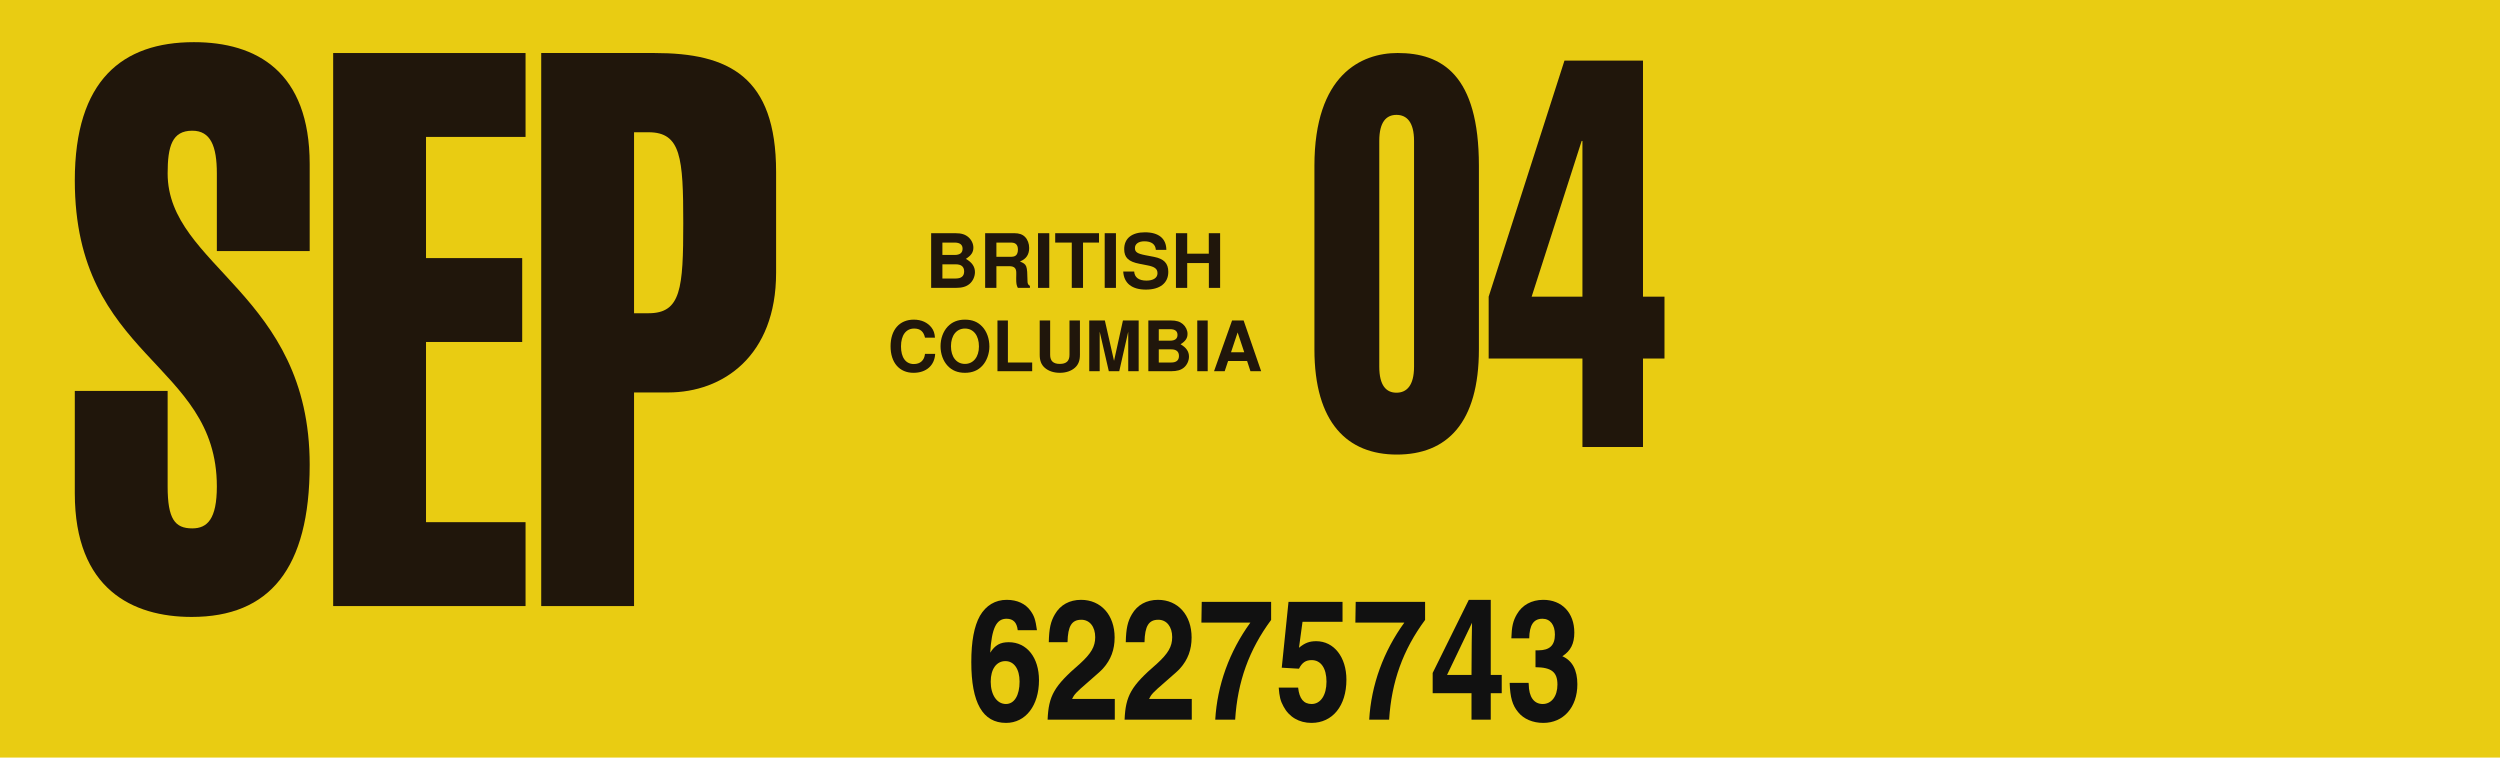
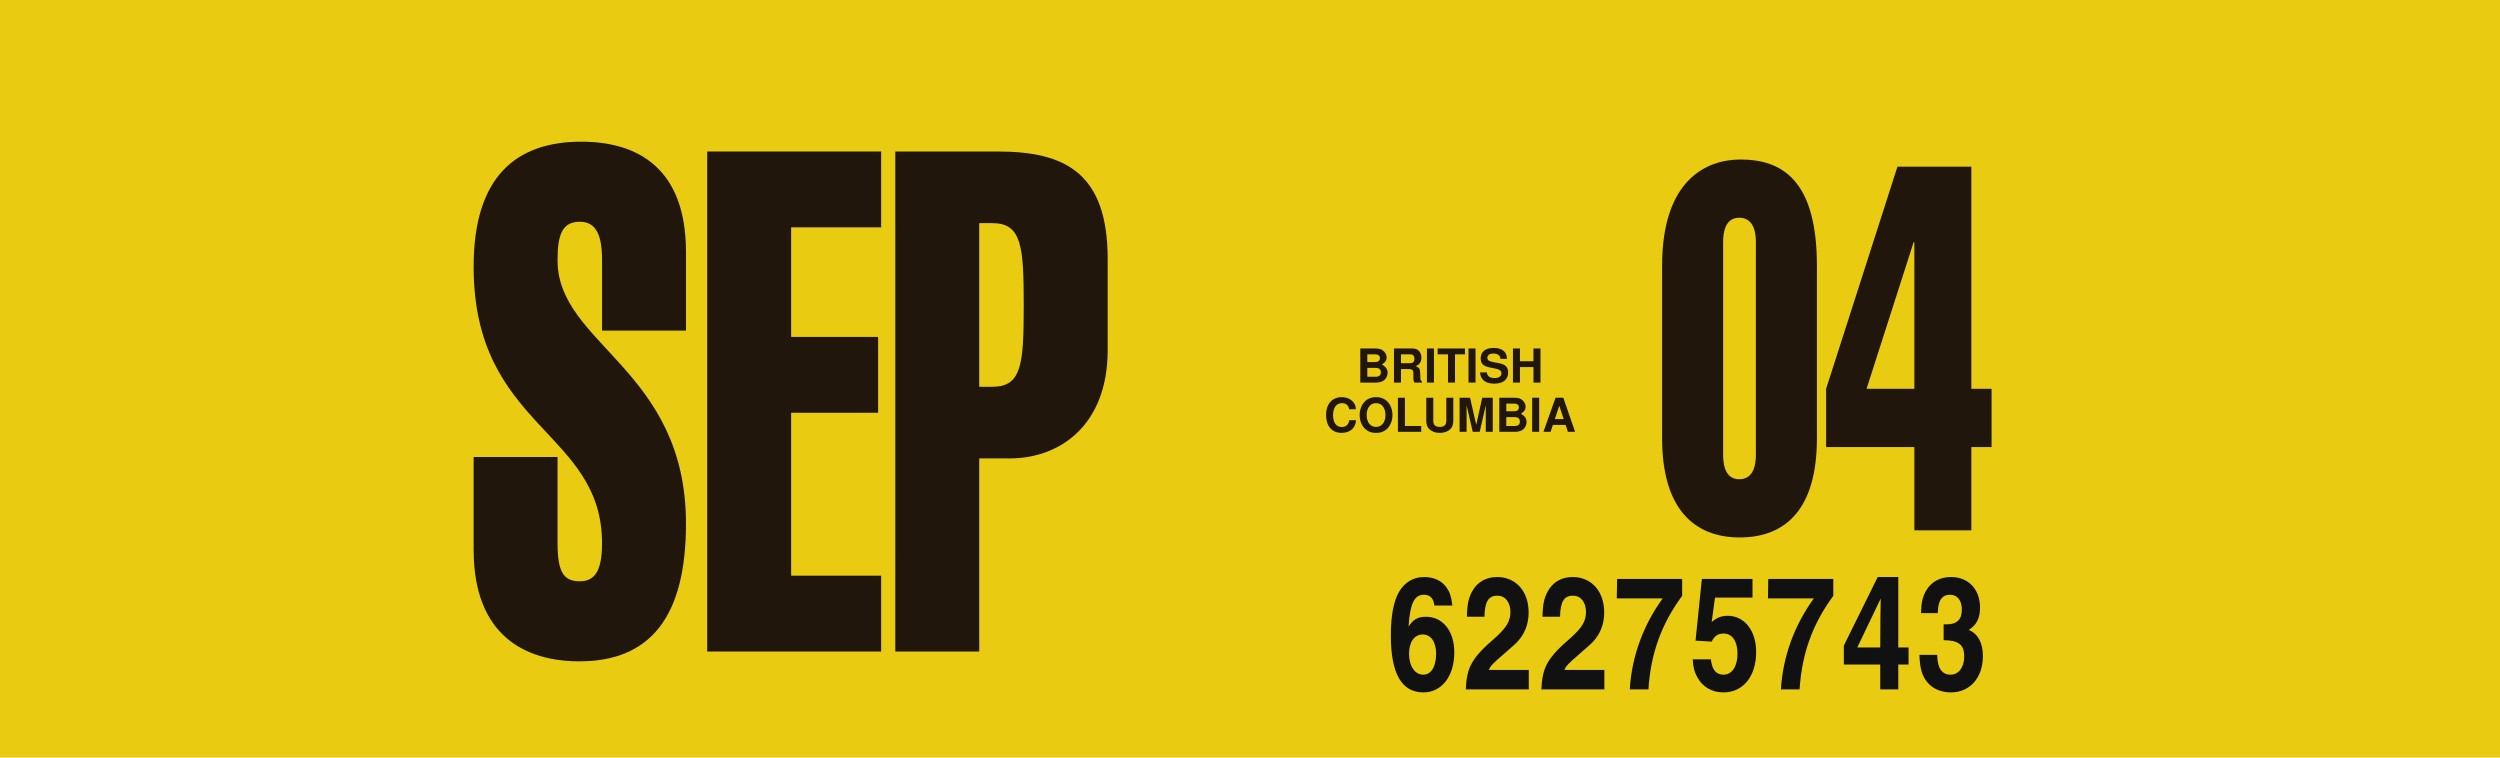
<svg xmlns="http://www.w3.org/2000/svg" viewBox="0 0 330 100" width="330" height="100">
-   <g data-role="renewal-decal" data-accuracy="photograph-reviewed reconstruction; font and colour approximate" data-printing-system="long-solid" data-placement="rear">
+   <g data-role="renewal-decal" data-accuracy="photograph-reviewed reconstruction; font and colour approximate" data-printing-system="long-solid" data-typography-review="2004" data-font-evidence="visual candidates; historical font identity unconfirmed" data-placement="rear">
    <rect x="0" y="0" width="330" height="100" fill="#e9cc12" />
    <g data-role="decal-month" data-die="bc-decal-print-heavy-month" data-fit="natural" role="img" aria-label="SEP">
-       <g transform="translate(8.25 7) scale(0.73)" fill="none" stroke="#20160b" stroke-width="0" stroke-linecap="square" stroke-linejoin="round">
+       <g transform="translate(61.05 20) scale(0.66)" fill="none" stroke="#20160b" stroke-width="0" stroke-linecap="square" stroke-linejoin="round">
        <g transform="translate(0 0)" data-character="S" fill="#20160b" stroke="none" fill-rule="evenodd">
          <path d="M44.697 35.815V20.084C44.697 3.371 35.09 -1.966 23.764 -1.966C10.82 -1.966 2.225 4.916 2.225 23.034C2.225 55.337 27.91 55.758 27.91 78.371C27.91 84.27 26.191 85.955 23.461 85.955C20.326 85.955 19.011 84.27 19.011 78.371V61.096H2.225V79.635C2.225 96.91 12.64 101.966 23.36 101.966C37.416 101.966 44.697 93.258 44.697 74.438C44.697 43.539 19.011 38.624 19.011 21.77C19.011 16.854 19.82 14.045 23.461 14.045C26.798 14.045 27.91 16.854 27.91 21.77V35.815Z" />
        </g>
        <g transform="translate(46.921 0)" data-character="E" fill="#20160b" stroke="none" fill-rule="evenodd">
          <path d="M36.809 100.0V84.831H18.809V52.247H36.202V37.079H18.809V15.169H36.809V0.0H2.022V100.0Z" />
        </g>
        <g transform="translate(84.337 0)" data-character="P" fill="#20160b" stroke="none" fill-rule="evenodd">
          <path d="M19.011 14.326H21.64C27.506 14.326 27.91 18.961 27.91 30.758C27.91 42.556 27.506 47.051 21.64 47.051H19.011ZM19.011 100.0V61.376H25.18C35.09 61.376 44.697 54.775 44.697 39.747V21.489C44.697 4.213 36.101 0.0 22.753 0.0H2.225V100.0Z" />
        </g>
      </g>
    </g>
    <g data-role="decal-year" data-die="bc-decal-print-heavy-year" data-fit="natural" role="img" aria-label="04">
-       <g transform="translate(172.42 8) scale(0.51)" fill="none" stroke="#20160b" stroke-width="0" stroke-linecap="square" stroke-linejoin="round">
+       <g transform="translate(218.378 22) scale(0.48)" fill="none" stroke="#20160b" stroke-width="0" stroke-linecap="square" stroke-linejoin="round">
        <g transform="translate(0 0)" data-character="0" fill="#20160b" stroke="none" fill-rule="evenodd">
          <path d="M27.91 79.213C27.91 84.129 25.989 85.955 23.36 85.955C20.73 85.955 18.91 84.129 18.91 79.213V20.787C18.91 15.871 20.73 14.045 23.36 14.045C25.989 14.045 27.91 15.871 27.91 20.787ZM44.697 27.247C44.697 3.652 35.09 -1.966 23.663 -1.966C14.258 -1.966 2.124 3.652 2.124 27.247V74.719C2.124 93.82 10.719 101.966 23.461 101.966C36.404 101.966 44.697 93.82 44.697 74.719Z" />
        </g>
        <g transform="translate(46.921 0)" data-character="4" fill="#20160b" stroke="none" fill-rule="evenodd">
          <path d="M0.303 77.107H24.573V100.0H40.247V77.107H45.809V61.096H40.247V0.0H19.921L0.303 61.096ZM24.371 20.787H24.573V61.096H11.427Z" />
        </g>
      </g>
    </g>
-     <g data-role="decal-legend" data-die="bc-decal-print-normal" data-fit="reduced" role="img" aria-label="BRITISH">
-       <g transform="translate(122.1 30.783) scale(0.07217)" fill="none" stroke="#20160b" stroke-width="0" stroke-linecap="square" stroke-linejoin="round">
+     <g data-role="decal-legend" data-die="bc-decal-print-normal" data-fit="natural" role="img" aria-label="BRITISH">
+       <g transform="translate(179.054 46) scale(0.045)" fill="none" stroke="#20160b" stroke-width="0" stroke-linecap="square" stroke-linejoin="round">
        <g transform="translate(0 0)" data-character="B" fill="#20160b" stroke="none" fill-rule="evenodd">
          <path d="M11.248 100.0H56.241C67.764 100.0 75.446 97.805 81.481 92.73C87.517 87.654 91.358 79.287 91.358 71.193C91.358 61.317 86.145 53.498 74.76 46.914C84.636 40.604 88.477 34.842 88.477 26.337C88.477 19.342 85.048 12.209 79.424 7.27C73.525 2.195 66.529 0.0 55.83 0.0H11.248ZM31.824 17.147H54.184C63.786 17.147 68.724 20.988 68.724 28.395C68.724 35.94 63.786 39.781 54.184 39.781H31.824ZM31.824 56.927H56.379C66.392 56.927 71.605 61.317 71.605 69.959C71.605 78.464 66.392 82.853 56.379 82.853H31.824Z" />
        </g>
        <g transform="translate(99.04 0)" data-character="R" fill="#20160b" stroke="none" fill-rule="evenodd">
          <path d="M31.55 60.357H55.144C64.06 60.357 67.901 63.923 67.901 72.154V76.269C67.764 78.875 67.764 81.344 67.764 82.853C67.764 92.318 68.313 95.199 70.782 100.0H92.867V96.296C89.712 94.513 88.477 92.455 88.477 88.066C87.929 58.573 87.38 57.202 74.623 51.715C85.871 47.325 91.495 39.232 91.495 27.023C91.495 19.067 88.752 11.797 83.951 6.859C79.424 2.195 73.114 0.0 64.609 0.0H10.974V100.0H31.55ZM31.55 43.21V17.147H56.379C62.277 17.147 64.609 17.695 67.215 19.753C69.684 21.811 70.919 25.24 70.919 29.904C70.919 34.705 69.684 38.546 67.215 40.604C64.883 42.524 62.277 43.21 56.379 43.21Z" />
        </g>
        <g transform="translate(198.08 0)" data-character="I" fill="#20160b" stroke="none" fill-rule="evenodd">
          <path d="M29.218 0.0H8.642V100.0H29.218Z" />
        </g>
        <g transform="translate(236.214 0)" data-character="T" fill="#20160b" stroke="none" fill-rule="evenodd">
          <path d="M52.812 17.147H82.03V0.0H1.92V17.147H32.236V100.0H52.812Z" />
        </g>
        <g transform="translate(320.027 0)" data-character="I" fill="#20160b" stroke="none" fill-rule="evenodd">
          <path d="M29.218 0.0H8.642V100.0H29.218Z" />
        </g>
        <g transform="translate(358.161 0)" data-character="S" fill="#20160b" stroke="none" fill-rule="evenodd">
          <path d="M83.265 30.453C83.128 9.739 69.273 -1.646 44.033 -1.646C20.027 -1.646 6.173 9.602 6.173 29.081C6.173 44.582 13.992 52.126 34.294 55.967L48.285 58.711C62.003 61.317 67.078 65.158 67.078 73.251C67.078 81.619 59.396 86.694 46.914 86.694C32.922 86.694 25.103 80.796 24.417 70.096H4.39C5.624 91.495 20.302 103.155 45.816 103.155C71.605 103.155 86.831 91.221 86.831 70.782C86.831 55.007 78.875 46.776 60.357 43.21L44.719 40.192C30.041 37.311 25.789 34.431 25.789 27.16C25.789 19.616 32.373 14.815 43.073 14.815C56.104 14.815 63.374 20.302 64.06 30.453Z" />
        </g>
        <g transform="translate(449.656 0)" data-character="H" fill="#20160b" stroke="none" fill-rule="evenodd">
          <path d="M69.547 54.595V100.0H90.123V0.0H69.41V37.449H29.904V0.0H9.328V100.0H29.904V54.595Z" />
        </g>
      </g>
    </g>
-     <g data-role="decal-legend" data-die="bc-decal-print-normal" data-fit="reduced" role="img" aria-label="COLUMBIA">
-       <g transform="translate(117.15 42.303) scale(0.06697)" fill="none" stroke="#20160b" stroke-width="0" stroke-linecap="square" stroke-linejoin="round">
+     <g data-role="decal-legend" data-die="bc-decal-print-normal" data-fit="natural" role="img" aria-label="COLUMBIA">
+       <g transform="translate(174.77 52.5) scale(0.045)" fill="none" stroke="#20160b" stroke-width="0" stroke-linecap="square" stroke-linejoin="round">
        <g transform="translate(0 0)" data-character="C" fill="#20160b" stroke="none" fill-rule="evenodd">
          <path d="M93.553 33.882C92.867 25.24 91.084 19.753 86.831 14.129C79.15 3.978 66.804 -1.646 51.852 -1.646C23.594 -1.646 6.036 18.519 6.036 50.892C6.036 83.128 23.457 103.155 51.303 103.155C76.269 103.155 92.73 88.752 93.964 65.844H73.937C72.565 78.601 64.609 85.871 51.852 85.871C35.94 85.871 26.612 72.977 26.612 51.166C26.612 29.081 36.351 15.912 52.538 15.912C64.472 15.912 71.193 21.674 73.937 33.882Z" />
        </g>
        <g transform="translate(99.04 0)" data-character="O" fill="#20160b" stroke="none" fill-rule="evenodd">
          <path d="M53.498 -1.646C39.506 -1.646 27.984 3.018 19.479 12.209C10.562 21.811 5.487 35.802 5.487 50.754C5.487 65.706 10.562 79.835 19.479 89.3C28.121 98.628 39.369 103.155 53.635 103.155C67.901 103.155 79.15 98.628 87.791 89.3C96.433 80.11 101.783 65.569 101.783 51.44C101.783 35.802 96.708 21.674 87.791 12.209C79.012 2.743 68.038 -1.646 53.498 -1.646ZM53.635 15.912C70.508 15.912 81.207 29.63 81.207 51.303C81.207 71.879 70.096 85.597 53.635 85.597C36.9 85.597 26.063 71.879 26.063 50.754C26.063 29.63 36.9 15.912 53.635 15.912Z" />
        </g>
        <g transform="translate(205.762 0)" data-character="L" fill="#20160b" stroke="none" fill-rule="evenodd">
          <path d="M31.55 0.0H10.974V100.0H79.424V82.853H31.55Z" />
        </g>
        <g transform="translate(289.575 0)" data-character="U" fill="#20160b" stroke="none" fill-rule="evenodd">
          <path d="M69.136 0.0V67.764C69.136 79.835 62.963 85.597 50.069 85.597C37.174 85.597 31.001 79.835 31.001 67.764V0.0H10.425V67.764C10.425 79.012 13.443 86.968 20.165 93.004C27.435 99.588 37.997 103.155 50.069 103.155C62.14 103.155 72.702 99.588 79.973 93.004C86.694 86.968 89.712 79.012 89.712 67.764V0.0Z" />
        </g>
        <g transform="translate(388.615 0)" data-character="M" fill="#20160b" stroke="none" fill-rule="evenodd">
          <path d="M29.63 22.085 47.599 100.0H68.176L85.871 22.085V100.0H106.447V0.0H75.446L57.888 79.561L39.781 0.0H9.053V100.0H29.63Z" />
        </g>
        <g transform="translate(502.881 0)" data-character="B" fill="#20160b" stroke="none" fill-rule="evenodd">
          <path d="M11.248 100.0H56.241C67.764 100.0 75.446 97.805 81.481 92.73C87.517 87.654 91.358 79.287 91.358 71.193C91.358 61.317 86.145 53.498 74.76 46.914C84.636 40.604 88.477 34.842 88.477 26.337C88.477 19.342 85.048 12.209 79.424 7.27C73.525 2.195 66.529 0.0 55.83 0.0H11.248ZM31.824 17.147H54.184C63.786 17.147 68.724 20.988 68.724 28.395C68.724 35.94 63.786 39.781 54.184 39.781H31.824ZM31.824 56.927H56.379C66.392 56.927 71.605 61.317 71.605 69.959C71.605 78.464 66.392 82.853 56.379 82.853H31.824Z" />
        </g>
        <g transform="translate(601.921 0)" data-character="I" fill="#20160b" stroke="none" fill-rule="evenodd">
          <path d="M29.218 0.0H8.642V100.0H29.218Z" />
        </g>
        <g transform="translate(640.055 0)" data-character="A" fill="#20160b" stroke="none" fill-rule="evenodd">
          <path d="M68.724 79.835 75.309 100.0H96.433L61.866 0.0H39.095L3.567 100.0H24.554L31.276 79.835ZM63.1 62.689H37.037L50.069 23.594Z" />
        </g>
      </g>
    </g>
    <g data-role="decal-serial" data-die="bc-decal-print-control-bold" data-fit="natural" role="img" aria-label="62275743">
-       <g transform="translate(127.654 79) scale(0.16)" fill="none" stroke="#111111" stroke-width="0" stroke-linecap="square" stroke-linejoin="round">
+       <g transform="translate(183.069 76) scale(0.15)" fill="none" stroke="#111111" stroke-width="0" stroke-linecap="square" stroke-linejoin="round">
        <g transform="translate(0 0)" data-character="6" fill="#111111" stroke="none" fill-rule="evenodd">
          <path d="M57.66 26.184C56.407 17.409 55.432 14.485 52.368 10.167C48.189 4.318 41.365 1.114 32.73 1.114C23.259 1.114 15.599 5.71 10.585 14.345C5.85 22.841 3.482 35.237 3.482 52.507C3.482 86.212 12.953 102.646 32.173 102.646C48.329 102.646 59.331 88.301 59.331 67.409C59.331 48.747 49.304 36.072 34.401 36.072C27.298 36.072 23.12 38.44 19.081 44.708C20.334 24.513 24.095 16.713 32.591 16.713C38.022 16.713 41.086 19.777 41.783 26.184ZM31.616 51.671C38.719 51.671 43.315 58.217 43.315 68.524C43.315 79.944 38.997 87.047 32.033 87.047C24.652 87.047 19.499 79.526 19.499 68.663C19.499 58.217 24.234 51.671 31.616 51.671Z" />
        </g>
-         <g transform="translate(63.51 0)" data-character="2" fill="#111111" stroke="none" fill-rule="evenodd">
+         <g transform="translate(66.51 0)" data-character="2" fill="#111111" stroke="none" fill-rule="evenodd">
          <path d="M19.359 36.072C19.638 22.702 22.841 17.549 30.78 17.549C37.604 17.549 42.201 23.259 42.201 31.894C42.201 39.694 38.858 45.404 29.526 53.9C8.357 72.145 3.76 80.084 2.925 100.0H58.357V82.869H23.12C24.93 79.109 26.323 77.577 35.515 69.638C46.518 60.028 46.518 60.028 48.607 57.799C55.153 50.557 58.217 42.201 58.217 32.173C58.217 13.649 46.936 1.114 30.501 1.114C21.031 1.114 13.37 5.292 8.914 13.092C5.432 19.081 4.178 24.652 3.9 36.072Z" />
        </g>
-         <g transform="translate(127.02 0)" data-character="2" fill="#111111" stroke="none" fill-rule="evenodd">
+         <g transform="translate(133.02 0)" data-character="2" fill="#111111" stroke="none" fill-rule="evenodd">
          <path d="M19.359 36.072C19.638 22.702 22.841 17.549 30.78 17.549C37.604 17.549 42.201 23.259 42.201 31.894C42.201 39.694 38.858 45.404 29.526 53.9C8.357 72.145 3.76 80.084 2.925 100.0H58.357V82.869H23.12C24.93 79.109 26.323 77.577 35.515 69.638C46.518 60.028 46.518 60.028 48.607 57.799C55.153 50.557 58.217 42.201 58.217 32.173C58.217 13.649 46.936 1.114 30.501 1.114C21.031 1.114 13.37 5.292 8.914 13.092C5.432 19.081 4.178 24.652 3.9 36.072Z" />
        </g>
-         <g transform="translate(190.53 0)" data-character="7" fill="#111111" stroke="none" fill-rule="evenodd">
+         <g transform="translate(199.53 0)" data-character="7" fill="#111111" stroke="none" fill-rule="evenodd">
          <path d="M60.306 2.786H3.064L2.786 19.916H43.175C25.905 43.733 15.877 71.309 14.206 100.0H30.641C32.591 68.663 42.061 42.34 60.306 17.688Z" />
        </g>
-         <g transform="translate(254.04 0)" data-character="5" fill="#111111" stroke="none" fill-rule="evenodd">
+         <g transform="translate(266.04 0)" data-character="5" fill="#111111" stroke="none" fill-rule="evenodd">
          <path d="M22.702 19.22H55.71V2.786H11.142L5.571 57.103L19.777 57.939C22.284 52.925 25.348 50.836 30.223 50.836C37.883 50.836 42.479 57.521 42.479 68.663C42.479 79.805 37.604 87.047 30.223 87.047C23.677 87.047 20.056 82.73 19.081 73.538H3.064C3.621 80.919 4.457 84.401 6.964 88.997C11.56 97.772 19.916 102.646 30.084 102.646C47.493 102.646 58.914 88.579 58.914 66.992C58.914 48.329 48.607 35.237 33.983 35.237C28.412 35.237 24.652 36.63 19.777 40.669Z" />
        </g>
-         <g transform="translate(317.55 0)" data-character="7" fill="#111111" stroke="none" fill-rule="evenodd">
+         <g transform="translate(332.55 0)" data-character="7" fill="#111111" stroke="none" fill-rule="evenodd">
          <path d="M60.306 2.786H3.064L2.786 19.916H43.175C25.905 43.733 15.877 71.309 14.206 100.0H30.641C32.591 68.663 42.061 42.34 60.306 17.688Z" />
        </g>
-         <g transform="translate(381.06 0)" data-character="4" fill="#111111" stroke="none" fill-rule="evenodd">
+         <g transform="translate(399.06 0)" data-character="4" fill="#111111" stroke="none" fill-rule="evenodd">
          <path d="M60.028 63.092H50.975V1.114H32.869L3.064 61.421V78.134H35.097V100.0H50.975V78.134H60.028ZM14.903 63.092 35.515 20.056C35.237 32.73 35.237 37.744 35.097 63.092Z" />
        </g>
-         <g transform="translate(444.57 0)" data-character="3" fill="#111111" stroke="none" fill-rule="evenodd">
+         <g transform="translate(465.57 0)" data-character="3" fill="#111111" stroke="none" fill-rule="evenodd">
          <path d="M24.373 56.685C37.604 56.825 42.479 60.724 42.479 71.031C42.479 80.641 37.604 87.047 30.362 87.047C23.12 87.047 18.942 81.337 18.802 70.891L18.663 69.638H3.064C3.482 81.616 5.292 88.022 10.028 93.733C14.624 99.443 22.145 102.646 30.78 102.646C47.493 102.646 58.914 89.694 58.914 70.752C58.914 59.053 54.735 51.253 46.518 47.632C53.343 43.315 56.407 37.326 56.407 28.134C56.407 11.838 46.24 1.114 30.78 1.114C21.17 1.114 13.37 5.432 9.053 12.953C5.85 18.384 4.735 23.259 4.457 32.869H19.22C19.359 21.866 22.841 16.713 30.084 16.713C36.49 16.713 40.39 21.727 40.39 29.805C40.39 38.579 36.072 42.758 26.88 42.758H24.373Z" />
        </g>
      </g>
    </g>
  </g>
</svg>
